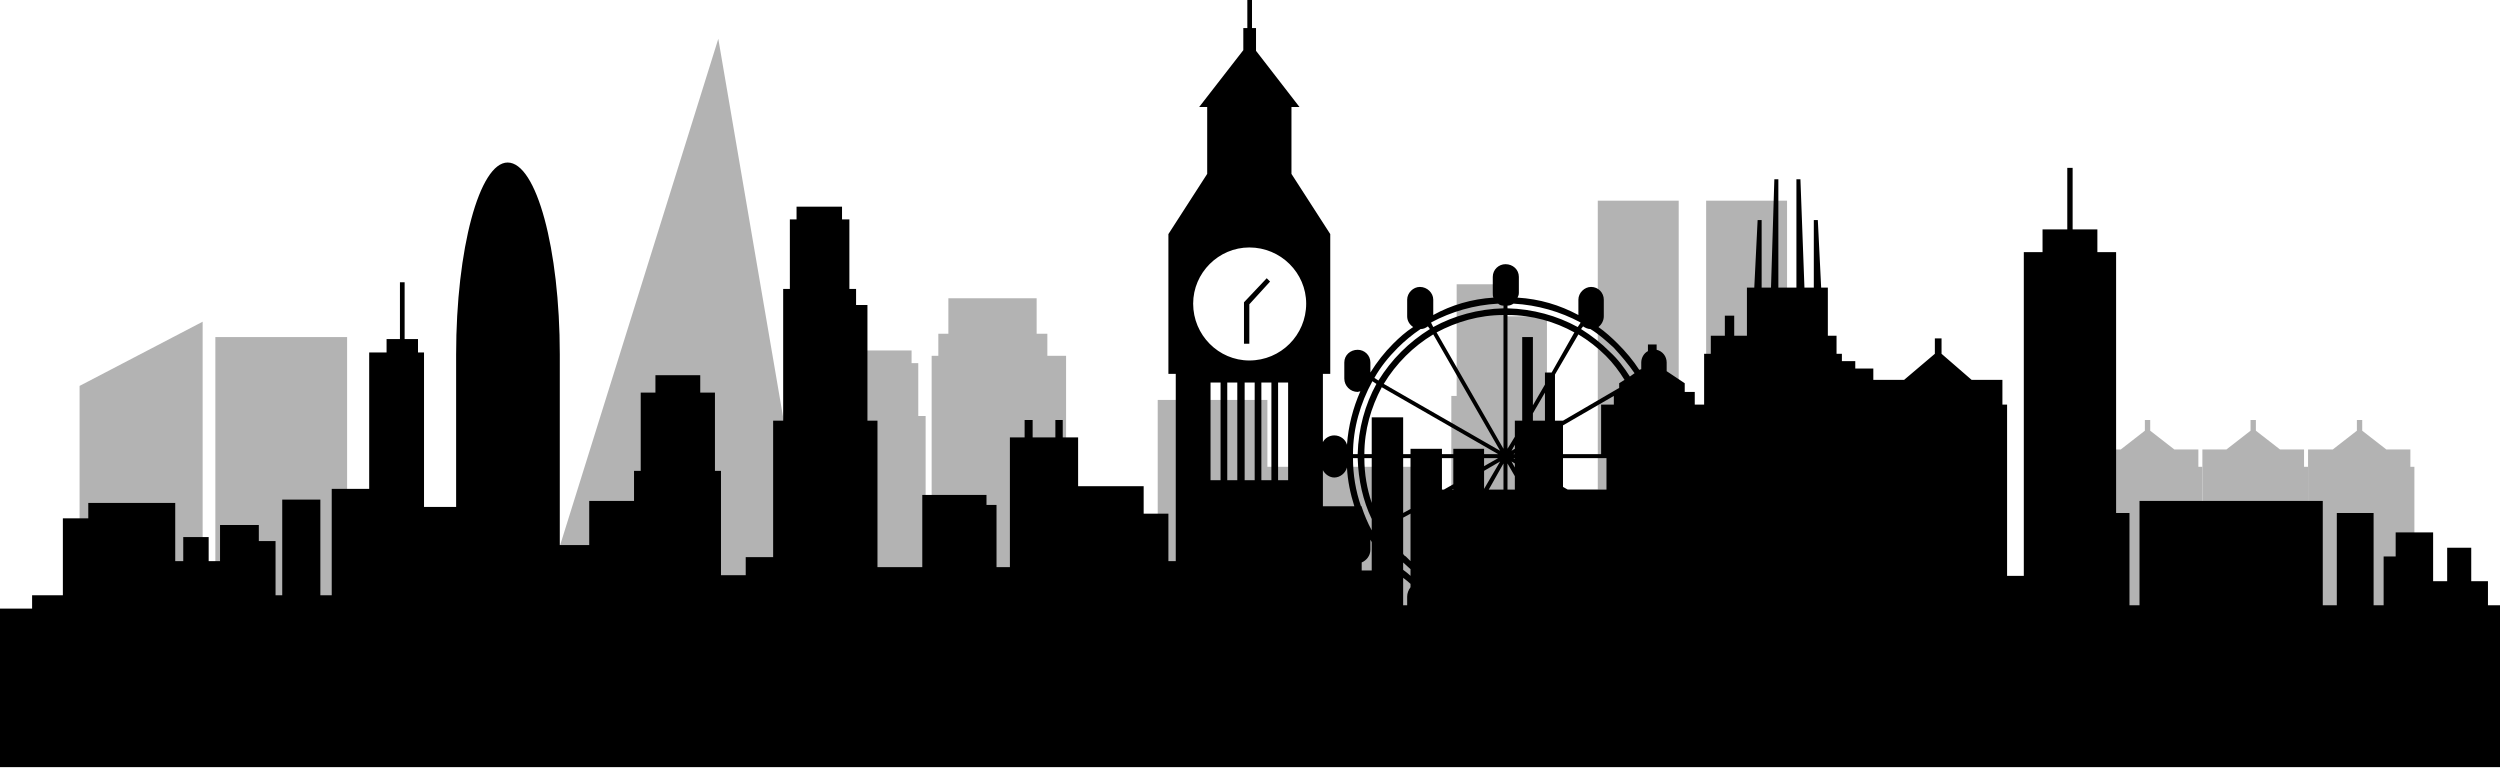
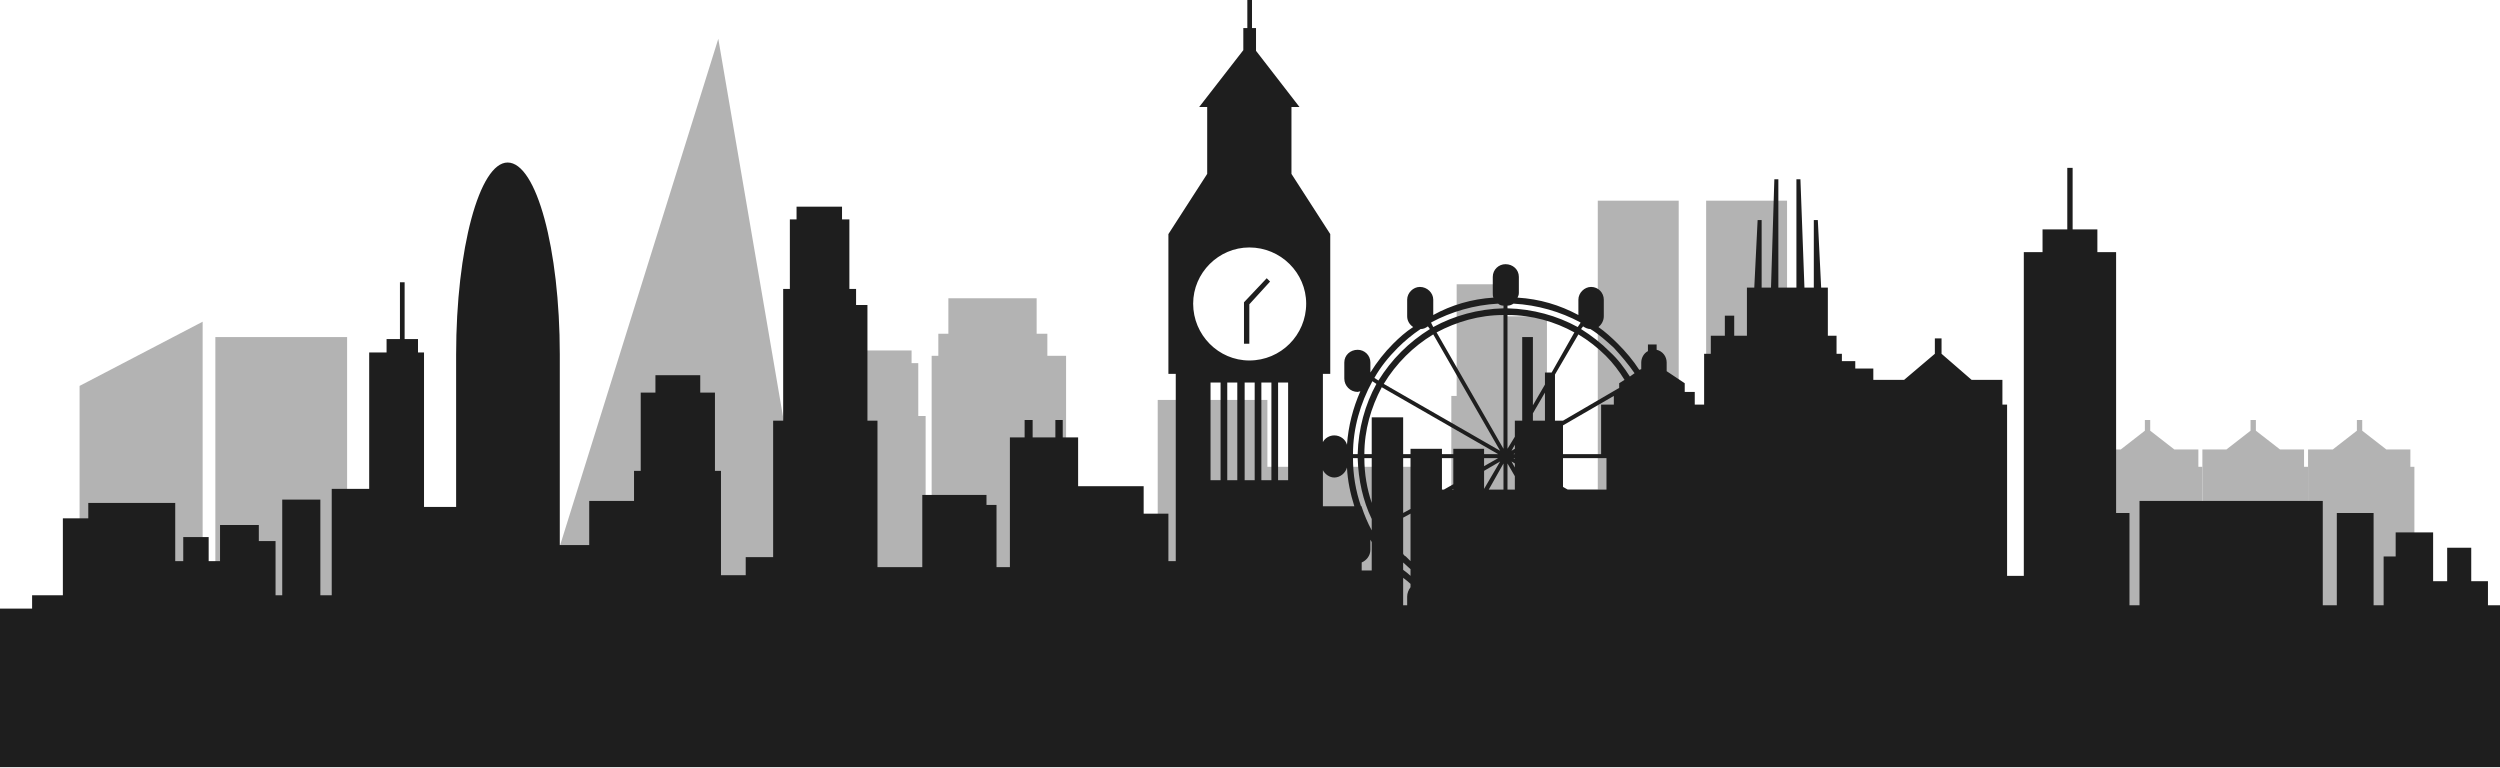
<svg xmlns="http://www.w3.org/2000/svg" version="1.1" id="svg48" xml:space="preserve" width="588.707" height="180.644" viewBox="0 0 588.707 180.644">
  <defs id="defs52">
    <clipPath clipPathUnits="userSpaceOnUse" id="clipPath80">
      <path d="M 0,500 H 500 V 0 H 0 Z" id="path78" />
    </clipPath>
    <clipPath clipPathUnits="userSpaceOnUse" id="clipPath96">
      <path d="M 0,500 H 500 V 0 H 0 Z" id="path94" />
    </clipPath>
  </defs>
  <g id="g56" transform="matrix(1.333333,0,0,-1.333333,-39.05867,494.0546)">
    <g id="g60" transform="translate(436.9242,291.1647)">
      <path d="m 0,0 h 4.37 l 4.253,3.307 v 1.89 H 9.568 V 3.307 L 13.82,0 h 4.252 v -3.071 h 0.709 V -9.45 -24.569 H 19.49 V -48.783 H 0 Z" style="fill:#b3b3b3;fill-opacity:1;fill-rule:evenodd;stroke:none" id="path62" />
    </g>
    <g id="g64" transform="translate(418.2613,291.1647)">
      <path d="m 0,0 h 4.252 l 4.253,3.307 v 1.89 H 9.45 V 3.307 L 13.702,0 h 4.252 v -3.071 h 0.709 V -9.45 -24.569 h 0.709 V -48.783 H 0 Z" style="fill:#b3b3b3;fill-opacity:1;fill-rule:evenodd;stroke:none" id="path66" />
    </g>
    <g id="g68" transform="translate(399.4803,291.1647)">
      <path d="m 0,0 h 4.37 l 4.253,3.307 v 1.89 H 9.568 V 3.307 L 13.82,0 h 4.252 v -3.071 h 0.709 V -9.45 -24.569 H 19.49 V -48.783 H 0 Z" style="fill:#b3b3b3;fill-opacity:1;fill-rule:evenodd;stroke:none" id="path70" />
    </g>
    <path d="m 67.328,311.009 h 23.27 V 261.635 H 67.328 Z M 43.35,302.386 65.084,313.725 V 257.028 H 43.35 Z m 153.437,15.474 h 15.592 v -6.261 h 1.89 v -3.898 h 3.307 v -47.72 h -23.742 v 47.72 h 1.181 v 3.898 h 1.772 z m 56.343,-29.766 h 29.412 v -38.626 h -40.279 v 1.772 h -8.504 v 48.665 h 19.371 z m 58.351,47.011 h 14.293 V 260.69 h -14.293 v 3.425 h -8.977 v -18.426 h -9.568 v 5.197 h -7.323 v 49.728 h 0.945 v 19.726 h 8.623 v -5.67 h 7.323 v -30.593 h 8.977 z m 19.136,0 h 14.292 V 260.69 h -14.292 z m -174.463,28.585 -28.112,-90.007 -29.885,2.953 v -16.182 h 30.948 v 3.661 l 37.207,-6.614 6.615,-4.016 h 19.844 v 43.586 h -1.299 v 9.331 h -1.181 v 2.244 h -14.175 v -2.244 h -2.598 v -9.331 h -0.591 v -31.302 z" style="fill:#b3b3b3;fill-opacity:1;fill-rule:evenodd;stroke:none" id="path72" />
-     <path d="m 255.02,302.977 h 1.772 v -17.245 h -1.772 z m -2.953,0 h 1.772 v -17.245 h -1.772 z m -2.953,0 h 1.772 v -17.245 h -1.772 z m -3.071,0 h 1.772 v -17.245 h -1.772 z m -2.953,0 h 1.772 v -17.245 h -1.772 z m 6.851,23.86 c 5.552,0 10.04,-4.489 10.04,-9.922 0,-5.552 -4.488,-10.04 -10.04,-10.04 -5.434,0 -9.922,4.488 -9.922,10.04 0,5.433 4.488,9.922 9.922,9.922 m 0,-10.04 3.662,4.016 -0.591,0.59 -4.016,-4.252 v -7.323 h 0.945 z m 27.167,-48.311 v -4.843 h 0.709 v 1.535 c 0,0.591 0.236,1.182 0.591,1.654 v 0.591 c -0.355,0.354 -0.827,0.708 -1.3,1.063 m -5.787,6.733 v -1.772 c 0,-1.063 -0.709,-1.89 -1.536,-2.245 v -1.417 h 1.772 v 4.961 c 0,0.118 -0.118,0.236 -0.236,0.473 m -4.135,12.756 c -0.236,-0.945 -1.181,-1.771 -2.244,-1.771 -0.827,0 -1.654,0.59 -2.008,1.299 v -6.378 h 5.552 c -0.709,2.244 -1.181,4.488 -1.3,6.85 m 11.222,-17.954 c -0.355,0.355 -0.827,0.709 -1.3,1.181 v -1.299 c 0.473,-0.354 0.945,-0.709 1.3,-1.063 z m -4.725,32.719 20.553,-11.812 -11.812,20.553 c -1.772,-1.063 -3.426,-2.362 -4.843,-3.78 -1.536,-1.535 -2.835,-3.189 -3.898,-4.961 m -1.654,1.063 0.709,-0.472 c 1.181,1.89 2.481,3.544 4.016,5.079 1.536,1.536 3.189,2.835 5.079,4.016 l -0.354,0.473 c -0.355,-0.237 -0.709,-0.473 -1.299,-0.473 -1.418,-0.945 -2.835,-2.126 -4.017,-3.307 -1.653,-1.654 -3.071,-3.426 -4.134,-5.316 m 24.805,-15.119 -0.59,0.355 0.59,-1.064 z m -26.577,1.654 h 1.3 v 6.496 h 5.551 v -6.496 h 1.3 v 0.945 h 5.551 v -0.945 h 2.008 v 0.945 h 5.434 v -0.945 h 2.48 l -20.552,11.812 c -1.89,-3.544 -3.072,-7.56 -3.072,-11.812 m -2.008,0 h 0.827 c 0.118,4.488 1.3,8.741 3.308,12.402 l -0.709,0.473 c -2.126,-3.898 -3.426,-8.269 -3.426,-12.875 m 0.827,-0.709 h -0.827 c 0,-2.953 0.473,-5.788 1.418,-8.504 h 0.118 v -0.119 c 0.472,-1.417 1.063,-2.834 1.772,-4.134 v 2.008 c -1.536,3.189 -2.363,6.851 -2.481,10.749 m 2.481,0 h -1.3 c 0,-2.835 0.473,-5.433 1.3,-7.914 z m 25.277,0 h -0.236 l 0.236,-0.118 z m 16.183,0 h -7.678 v -5.079 l 0.827,-0.473 h 6.851 z m -21.616,-1.417 2.48,1.417 h -2.48 z m -7.087,-4.135 1.653,0.945 v 4.607 h -2.008 v -5.552 z m -7.206,-4.134 1.3,0.709 v 8.977 h -1.3 z m 1.3,-0.118 -1.3,-0.709 v -6.378 c 0.119,-0.236 0.237,-0.354 0.473,-0.472 0.236,-0.237 0.591,-0.591 0.827,-0.827 z m 7.559,4.371 -0.236,-0.119 h 0.236 z m 10.867,6.26 -0.236,-0.118 h 0.236 z m 17.482,10.158 -8.977,-5.197 v -5.079 h 6.733 v 8.741 h 2.244 z m -22.915,-16.418 2.835,4.843 -2.835,-1.654 z m 5.433,7.795 -0.59,-1.063 0.59,0.355 z m 5.316,9.214 -2.126,-3.662 v -1.299 h 2.126 z m 5.906,10.276 -4.134,-7.087 v -8.15 h 1.417 l 9.922,5.788 v 0.826 l 0.945,0.591 c -0.945,1.536 -2.008,2.953 -3.307,4.252 -1.418,1.418 -3.071,2.717 -4.843,3.78 m 0.827,1.418 -0.355,-0.473 c 1.89,-1.181 3.544,-2.48 5.079,-4.016 1.418,-1.299 2.481,-2.717 3.544,-4.37 l 0.827,0.59 c -1.063,1.536 -2.363,3.071 -3.662,4.489 -1.299,1.181 -2.599,2.362 -4.134,3.307 -0.473,0 -0.945,0.236 -1.299,0.473 m -14.057,3.189 v 0.472 c -0.354,0 -0.708,0.118 -0.945,0.355 -4.252,-0.237 -8.268,-1.418 -11.812,-3.308 v -0.118 l 0.355,-0.708 c 3.662,2.008 7.914,3.189 12.402,3.307 m 0,-24.805 v 23.624 c -4.252,0 -8.268,-1.182 -11.812,-3.071 z m 0,-7.206 v 4.607 l -2.598,-4.607 z m 0.709,4.607 v -4.607 h 1.299 v 2.363 z m 0,26.223 v -23.624 l 1.299,2.126 v 2.835 h 1.3 v 14.765 h 1.89 v -12.048 l 2.126,3.661 v 2.126 h 1.181 l 4.016,7.088 c -3.425,1.889 -7.442,3.071 -11.812,3.071 m 0,1.653 v -0.472 c 4.489,-0.118 8.741,-1.299 12.403,-3.307 l 0.472,0.708 v 0.118 c -3.543,1.89 -7.56,3.071 -11.812,3.308 -0.354,-0.237 -0.709,-0.355 -1.063,-0.355 M 29.294,263.052 h 5.669 v 2.363 h 5.434 v 13.583 h 4.488 v 2.717 h 15.356 v -2.717 -7.559 h 1.417 v 4.252 h 4.489 v -4.252 h 2.008 v 6.378 h 6.851 v -2.835 h 2.953 v -3.543 -6.024 h 1.181 v 16.891 h 6.733 v -16.891 h 2.008 v 18.781 h 6.615 v 24.096 h 3.071 v 2.362 h 2.362 v 10.041 h 0.827 v -10.041 h 2.362 v -2.362 h 1.063 v -24.096 -3.19 h 5.67 v 26.932 c 0,18.663 4.134,33.9 9.095,33.9 5.08,0 9.214,-15.237 9.214,-33.9 v -26.932 -6.732 h 5.197 v 7.795 h 7.914 v 5.316 h 1.181 v 13.82 h 2.599 v 3.071 h 7.914 v -3.071 h 2.598 v -13.82 h 1.064 v -5.316 -7.795 -0.945 -4.371 h 4.37 v 3.189 h 4.843 v 24.097 h 1.772 v 20.434 2.835 h 1.181 v 12.285 h 1.181 v 2.244 h 8.032 v -2.244 h 1.299 v -12.285 h 1.182 v -2.835 h 2.008 v -20.434 h 1.771 v -24.097 -1.771 h 7.914 v 10.985 1.772 h 11.34 v -1.772 h 1.772 v -10.985 h 2.362 v 9.449 4.843 8.623 h 2.599 v 3.071 h 1.417 v -3.071 h 4.016 v 3.071 h 1.3 v -3.071 h 2.716 v -8.623 h 11.576 v -4.843 h 4.37 v -8.386 h 1.3 v 9.686 23.387 h -1.3 v 24.687 l 6.851,10.631 v 11.812 h -1.417 l 7.796,10.04 v 3.898 h 0.709 v 4.961 h 0.826 v -4.961 h 0.709 v -4.016 l 7.678,-9.922 h -1.418 V 339.83 l 6.851,-10.631 v -24.687 h -1.299 v -12.048 c 0.354,0.709 1.181,1.181 2.008,1.181 1.063,0 2.008,-0.709 2.244,-1.654 0.237,3.308 1.063,6.497 2.363,9.45 -0.118,0 -0.355,-0.118 -0.473,-0.118 -1.299,0 -2.362,1.063 -2.362,2.362 v 2.835 c 0,1.3 1.063,2.244 2.362,2.244 1.181,0 2.245,-0.944 2.245,-2.244 v -1.772 c 1.181,1.89 2.48,3.544 4.016,5.08 1.063,1.063 2.244,2.126 3.543,2.953 -0.708,0.472 -1.063,1.181 -1.063,1.889 v 2.953 c 0,1.182 1.063,2.245 2.244,2.245 1.3,0 2.363,-1.063 2.363,-2.245 v -2.716 c 3.189,1.771 6.851,2.835 10.631,3.071 -0.119,0.236 -0.119,0.472 -0.119,0.827 v 2.834 c 0,1.3 1.064,2.245 2.245,2.245 1.299,0 2.362,-0.945 2.362,-2.245 v -2.834 c 0,-0.355 -0.118,-0.591 -0.236,-0.827 3.898,-0.236 7.441,-1.3 10.749,-3.071 v 2.716 c 0,1.182 1.063,2.245 2.244,2.245 1.299,0 2.244,-1.063 2.244,-2.245 v -2.953 c 0,-0.708 -0.354,-1.417 -0.945,-1.889 1.182,-0.827 2.363,-1.89 3.426,-2.953 1.417,-1.418 2.717,-2.953 3.78,-4.607 l 0.354,0.118 v 1.181 c 0,0.827 0.472,1.654 1.181,2.008 v 1.181 h 1.536 v -0.945 c 1.063,-0.236 1.772,-1.181 1.772,-2.244 v -1.535 l 3.189,-2.127 v -1.535 h 1.772 v -2.244 h 1.653 v 8.977 h 1.181 v 3.189 h 2.481 v 3.544 h 1.654 v -3.544 h 2.244 v 8.505 h 1.299 l 0.591,11.93 h 0.709 v -11.93 h 1.653 l 0.591,19.135 h 0.709 V 319.75 h 3.189 v 19.135 h 0.708 l 0.709,-19.135 h 1.654 v 11.93 h 0.709 l 0.59,-11.93 h 1.181 v -8.505 h 1.536 v -3.189 h 0.945 v -1.3 h 2.362 v -1.299 h 3.189 v -2.008 h 5.434 l 5.433,4.607 v 2.717 h 1.182 v -2.717 l 5.315,-4.607 h 5.434 v -4.37 h 0.826 v -8.977 -21.262 h 2.953 v 57.17 h 3.308 v 4.016 h 4.37 v 10.867 h 0.945 v -10.867 h 4.37 v -4.016 h 3.308 v -46.067 h 2.362 v -16.3 h 1.772 v 18.426 h 32.365 v -18.426 h 2.48 v 16.3 h 6.497 v -16.3 h 1.772 v 8.623 h 2.126 v 4.252 h 6.615 v -4.252 -4.371 h 2.48 v 5.906 h 4.252 v -5.906 h 2.953 v -4.252 h 2.126 v -9.095 -8.505 -10.985 H 29.294 v 10.985 8.505 z" style="fill:#000000;fill-opacity:1;fill-rule:evenodd;stroke:none" id="path84" />
+     <path d="m 255.02,302.977 h 1.772 v -17.245 h -1.772 z m -2.953,0 h 1.772 v -17.245 h -1.772 z m -2.953,0 h 1.772 v -17.245 h -1.772 z m -3.071,0 h 1.772 v -17.245 h -1.772 z m -2.953,0 h 1.772 v -17.245 h -1.772 z m 6.851,23.86 c 5.552,0 10.04,-4.489 10.04,-9.922 0,-5.552 -4.488,-10.04 -10.04,-10.04 -5.434,0 -9.922,4.488 -9.922,10.04 0,5.433 4.488,9.922 9.922,9.922 m 0,-10.04 3.662,4.016 -0.591,0.59 -4.016,-4.252 v -7.323 h 0.945 z m 27.167,-48.311 v -4.843 h 0.709 v 1.535 c 0,0.591 0.236,1.182 0.591,1.654 v 0.591 c -0.355,0.354 -0.827,0.708 -1.3,1.063 m -5.787,6.733 v -1.772 c 0,-1.063 -0.709,-1.89 -1.536,-2.245 v -1.417 h 1.772 v 4.961 c 0,0.118 -0.118,0.236 -0.236,0.473 m -4.135,12.756 c -0.236,-0.945 -1.181,-1.771 -2.244,-1.771 -0.827,0 -1.654,0.59 -2.008,1.299 v -6.378 h 5.552 c -0.709,2.244 -1.181,4.488 -1.3,6.85 m 11.222,-17.954 c -0.355,0.355 -0.827,0.709 -1.3,1.181 v -1.299 c 0.473,-0.354 0.945,-0.709 1.3,-1.063 z m -4.725,32.719 20.553,-11.812 -11.812,20.553 c -1.772,-1.063 -3.426,-2.362 -4.843,-3.78 -1.536,-1.535 -2.835,-3.189 -3.898,-4.961 m -1.654,1.063 0.709,-0.472 c 1.181,1.89 2.481,3.544 4.016,5.079 1.536,1.536 3.189,2.835 5.079,4.016 l -0.354,0.473 c -0.355,-0.237 -0.709,-0.473 -1.299,-0.473 -1.418,-0.945 -2.835,-2.126 -4.017,-3.307 -1.653,-1.654 -3.071,-3.426 -4.134,-5.316 m 24.805,-15.119 -0.59,0.355 0.59,-1.064 z m -26.577,1.654 h 1.3 v 6.496 h 5.551 v -6.496 h 1.3 v 0.945 h 5.551 v -0.945 h 2.008 v 0.945 h 5.434 v -0.945 h 2.48 l -20.552,11.812 c -1.89,-3.544 -3.072,-7.56 -3.072,-11.812 m -2.008,0 h 0.827 c 0.118,4.488 1.3,8.741 3.308,12.402 l -0.709,0.473 c -2.126,-3.898 -3.426,-8.269 -3.426,-12.875 m 0.827,-0.709 h -0.827 c 0,-2.953 0.473,-5.788 1.418,-8.504 h 0.118 v -0.119 c 0.472,-1.417 1.063,-2.834 1.772,-4.134 v 2.008 c -1.536,3.189 -2.363,6.851 -2.481,10.749 m 2.481,0 h -1.3 c 0,-2.835 0.473,-5.433 1.3,-7.914 z m 25.277,0 h -0.236 l 0.236,-0.118 z m 16.183,0 h -7.678 v -5.079 l 0.827,-0.473 h 6.851 z m -21.616,-1.417 2.48,1.417 h -2.48 z m -7.087,-4.135 1.653,0.945 v 4.607 h -2.008 v -5.552 z m -7.206,-4.134 1.3,0.709 v 8.977 h -1.3 z m 1.3,-0.118 -1.3,-0.709 v -6.378 c 0.119,-0.236 0.237,-0.354 0.473,-0.472 0.236,-0.237 0.591,-0.591 0.827,-0.827 z m 7.559,4.371 -0.236,-0.119 h 0.236 z m 10.867,6.26 -0.236,-0.118 h 0.236 z m 17.482,10.158 -8.977,-5.197 v -5.079 h 6.733 v 8.741 h 2.244 z m -22.915,-16.418 2.835,4.843 -2.835,-1.654 z m 5.433,7.795 -0.59,-1.063 0.59,0.355 z m 5.316,9.214 -2.126,-3.662 v -1.299 h 2.126 z m 5.906,10.276 -4.134,-7.087 v -8.15 h 1.417 l 9.922,5.788 v 0.826 l 0.945,0.591 c -0.945,1.536 -2.008,2.953 -3.307,4.252 -1.418,1.418 -3.071,2.717 -4.843,3.78 m 0.827,1.418 -0.355,-0.473 c 1.89,-1.181 3.544,-2.48 5.079,-4.016 1.418,-1.299 2.481,-2.717 3.544,-4.37 l 0.827,0.59 c -1.063,1.536 -2.363,3.071 -3.662,4.489 -1.299,1.181 -2.599,2.362 -4.134,3.307 -0.473,0 -0.945,0.236 -1.299,0.473 m -14.057,3.189 v 0.472 c -0.354,0 -0.708,0.118 -0.945,0.355 -4.252,-0.237 -8.268,-1.418 -11.812,-3.308 v -0.118 l 0.355,-0.708 c 3.662,2.008 7.914,3.189 12.402,3.307 m 0,-24.805 v 23.624 c -4.252,0 -8.268,-1.182 -11.812,-3.071 z m 0,-7.206 v 4.607 l -2.598,-4.607 z m 0.709,4.607 v -4.607 h 1.299 v 2.363 z m 0,26.223 v -23.624 l 1.299,2.126 v 2.835 h 1.3 v 14.765 h 1.89 v -12.048 l 2.126,3.661 v 2.126 h 1.181 l 4.016,7.088 c -3.425,1.889 -7.442,3.071 -11.812,3.071 m 0,1.653 v -0.472 c 4.489,-0.118 8.741,-1.299 12.403,-3.307 l 0.472,0.708 v 0.118 c -3.543,1.89 -7.56,3.071 -11.812,3.308 -0.354,-0.237 -0.709,-0.355 -1.063,-0.355 M 29.294,263.052 h 5.669 v 2.363 h 5.434 v 13.583 h 4.488 v 2.717 h 15.356 v -2.717 -7.559 h 1.417 v 4.252 h 4.489 v -4.252 h 2.008 v 6.378 h 6.851 v -2.835 h 2.953 v -3.543 -6.024 h 1.181 v 16.891 h 6.733 v -16.891 h 2.008 v 18.781 h 6.615 v 24.096 h 3.071 v 2.362 h 2.362 v 10.041 h 0.827 v -10.041 h 2.362 v -2.362 h 1.063 v -24.096 -3.19 h 5.67 v 26.932 c 0,18.663 4.134,33.9 9.095,33.9 5.08,0 9.214,-15.237 9.214,-33.9 v -26.932 -6.732 h 5.197 v 7.795 h 7.914 v 5.316 h 1.181 v 13.82 h 2.599 v 3.071 h 7.914 v -3.071 h 2.598 v -13.82 h 1.064 v -5.316 -7.795 -0.945 -4.371 h 4.37 v 3.189 h 4.843 v 24.097 h 1.772 v 20.434 2.835 h 1.181 v 12.285 h 1.181 v 2.244 h 8.032 v -2.244 h 1.299 v -12.285 h 1.182 v -2.835 h 2.008 v -20.434 h 1.771 v -24.097 -1.771 h 7.914 v 10.985 1.772 h 11.34 v -1.772 h 1.772 v -10.985 h 2.362 v 9.449 4.843 8.623 h 2.599 v 3.071 h 1.417 v -3.071 h 4.016 v 3.071 h 1.3 v -3.071 h 2.716 v -8.623 h 11.576 v -4.843 h 4.37 v -8.386 h 1.3 v 9.686 23.387 h -1.3 v 24.687 l 6.851,10.631 v 11.812 h -1.417 l 7.796,10.04 v 3.898 h 0.709 v 4.961 h 0.826 v -4.961 h 0.709 v -4.016 l 7.678,-9.922 h -1.418 V 339.83 l 6.851,-10.631 v -24.687 h -1.299 v -12.048 c 0.354,0.709 1.181,1.181 2.008,1.181 1.063,0 2.008,-0.709 2.244,-1.654 0.237,3.308 1.063,6.497 2.363,9.45 -0.118,0 -0.355,-0.118 -0.473,-0.118 -1.299,0 -2.362,1.063 -2.362,2.362 v 2.835 c 0,1.3 1.063,2.244 2.362,2.244 1.181,0 2.245,-0.944 2.245,-2.244 v -1.772 c 1.181,1.89 2.48,3.544 4.016,5.08 1.063,1.063 2.244,2.126 3.543,2.953 -0.708,0.472 -1.063,1.181 -1.063,1.889 v 2.953 c 0,1.182 1.063,2.245 2.244,2.245 1.3,0 2.363,-1.063 2.363,-2.245 v -2.716 c 3.189,1.771 6.851,2.835 10.631,3.071 -0.119,0.236 -0.119,0.472 -0.119,0.827 v 2.834 c 0,1.3 1.064,2.245 2.245,2.245 1.299,0 2.362,-0.945 2.362,-2.245 v -2.834 c 0,-0.355 -0.118,-0.591 -0.236,-0.827 3.898,-0.236 7.441,-1.3 10.749,-3.071 v 2.716 c 0,1.182 1.063,2.245 2.244,2.245 1.299,0 2.244,-1.063 2.244,-2.245 v -2.953 c 0,-0.708 -0.354,-1.417 -0.945,-1.889 1.182,-0.827 2.363,-1.89 3.426,-2.953 1.417,-1.418 2.717,-2.953 3.78,-4.607 l 0.354,0.118 v 1.181 c 0,0.827 0.472,1.654 1.181,2.008 v 1.181 h 1.536 v -0.945 c 1.063,-0.236 1.772,-1.181 1.772,-2.244 v -1.535 l 3.189,-2.127 v -1.535 h 1.772 v -2.244 h 1.653 v 8.977 h 1.181 v 3.189 h 2.481 v 3.544 h 1.654 v -3.544 h 2.244 v 8.505 h 1.299 l 0.591,11.93 h 0.709 v -11.93 h 1.653 l 0.591,19.135 h 0.709 V 319.75 h 3.189 v 19.135 h 0.708 l 0.709,-19.135 h 1.654 v 11.93 h 0.709 l 0.59,-11.93 h 1.181 v -8.505 h 1.536 v -3.189 h 0.945 v -1.3 h 2.362 v -1.299 h 3.189 v -2.008 h 5.434 l 5.433,4.607 v 2.717 h 1.182 v -2.717 l 5.315,-4.607 h 5.434 v -4.37 h 0.826 v -8.977 -21.262 h 2.953 v 57.17 h 3.308 v 4.016 h 4.37 v 10.867 h 0.945 v -10.867 h 4.37 v -4.016 h 3.308 v -46.067 h 2.362 v -16.3 h 1.772 v 18.426 h 32.365 v -18.426 h 2.48 v 16.3 h 6.497 v -16.3 h 1.772 v 8.623 h 2.126 v 4.252 h 6.615 v -4.252 -4.371 h 2.48 v 5.906 h 4.252 v -5.906 h 2.953 v -4.252 h 2.126 v -9.095 -8.505 -10.985 H 29.294 v 10.985 8.505 z" style="fill:#1e1e1e;fill-opacity:1;fill-rule:evenodd;stroke:none" id="path84" />
  </g>
</svg>
